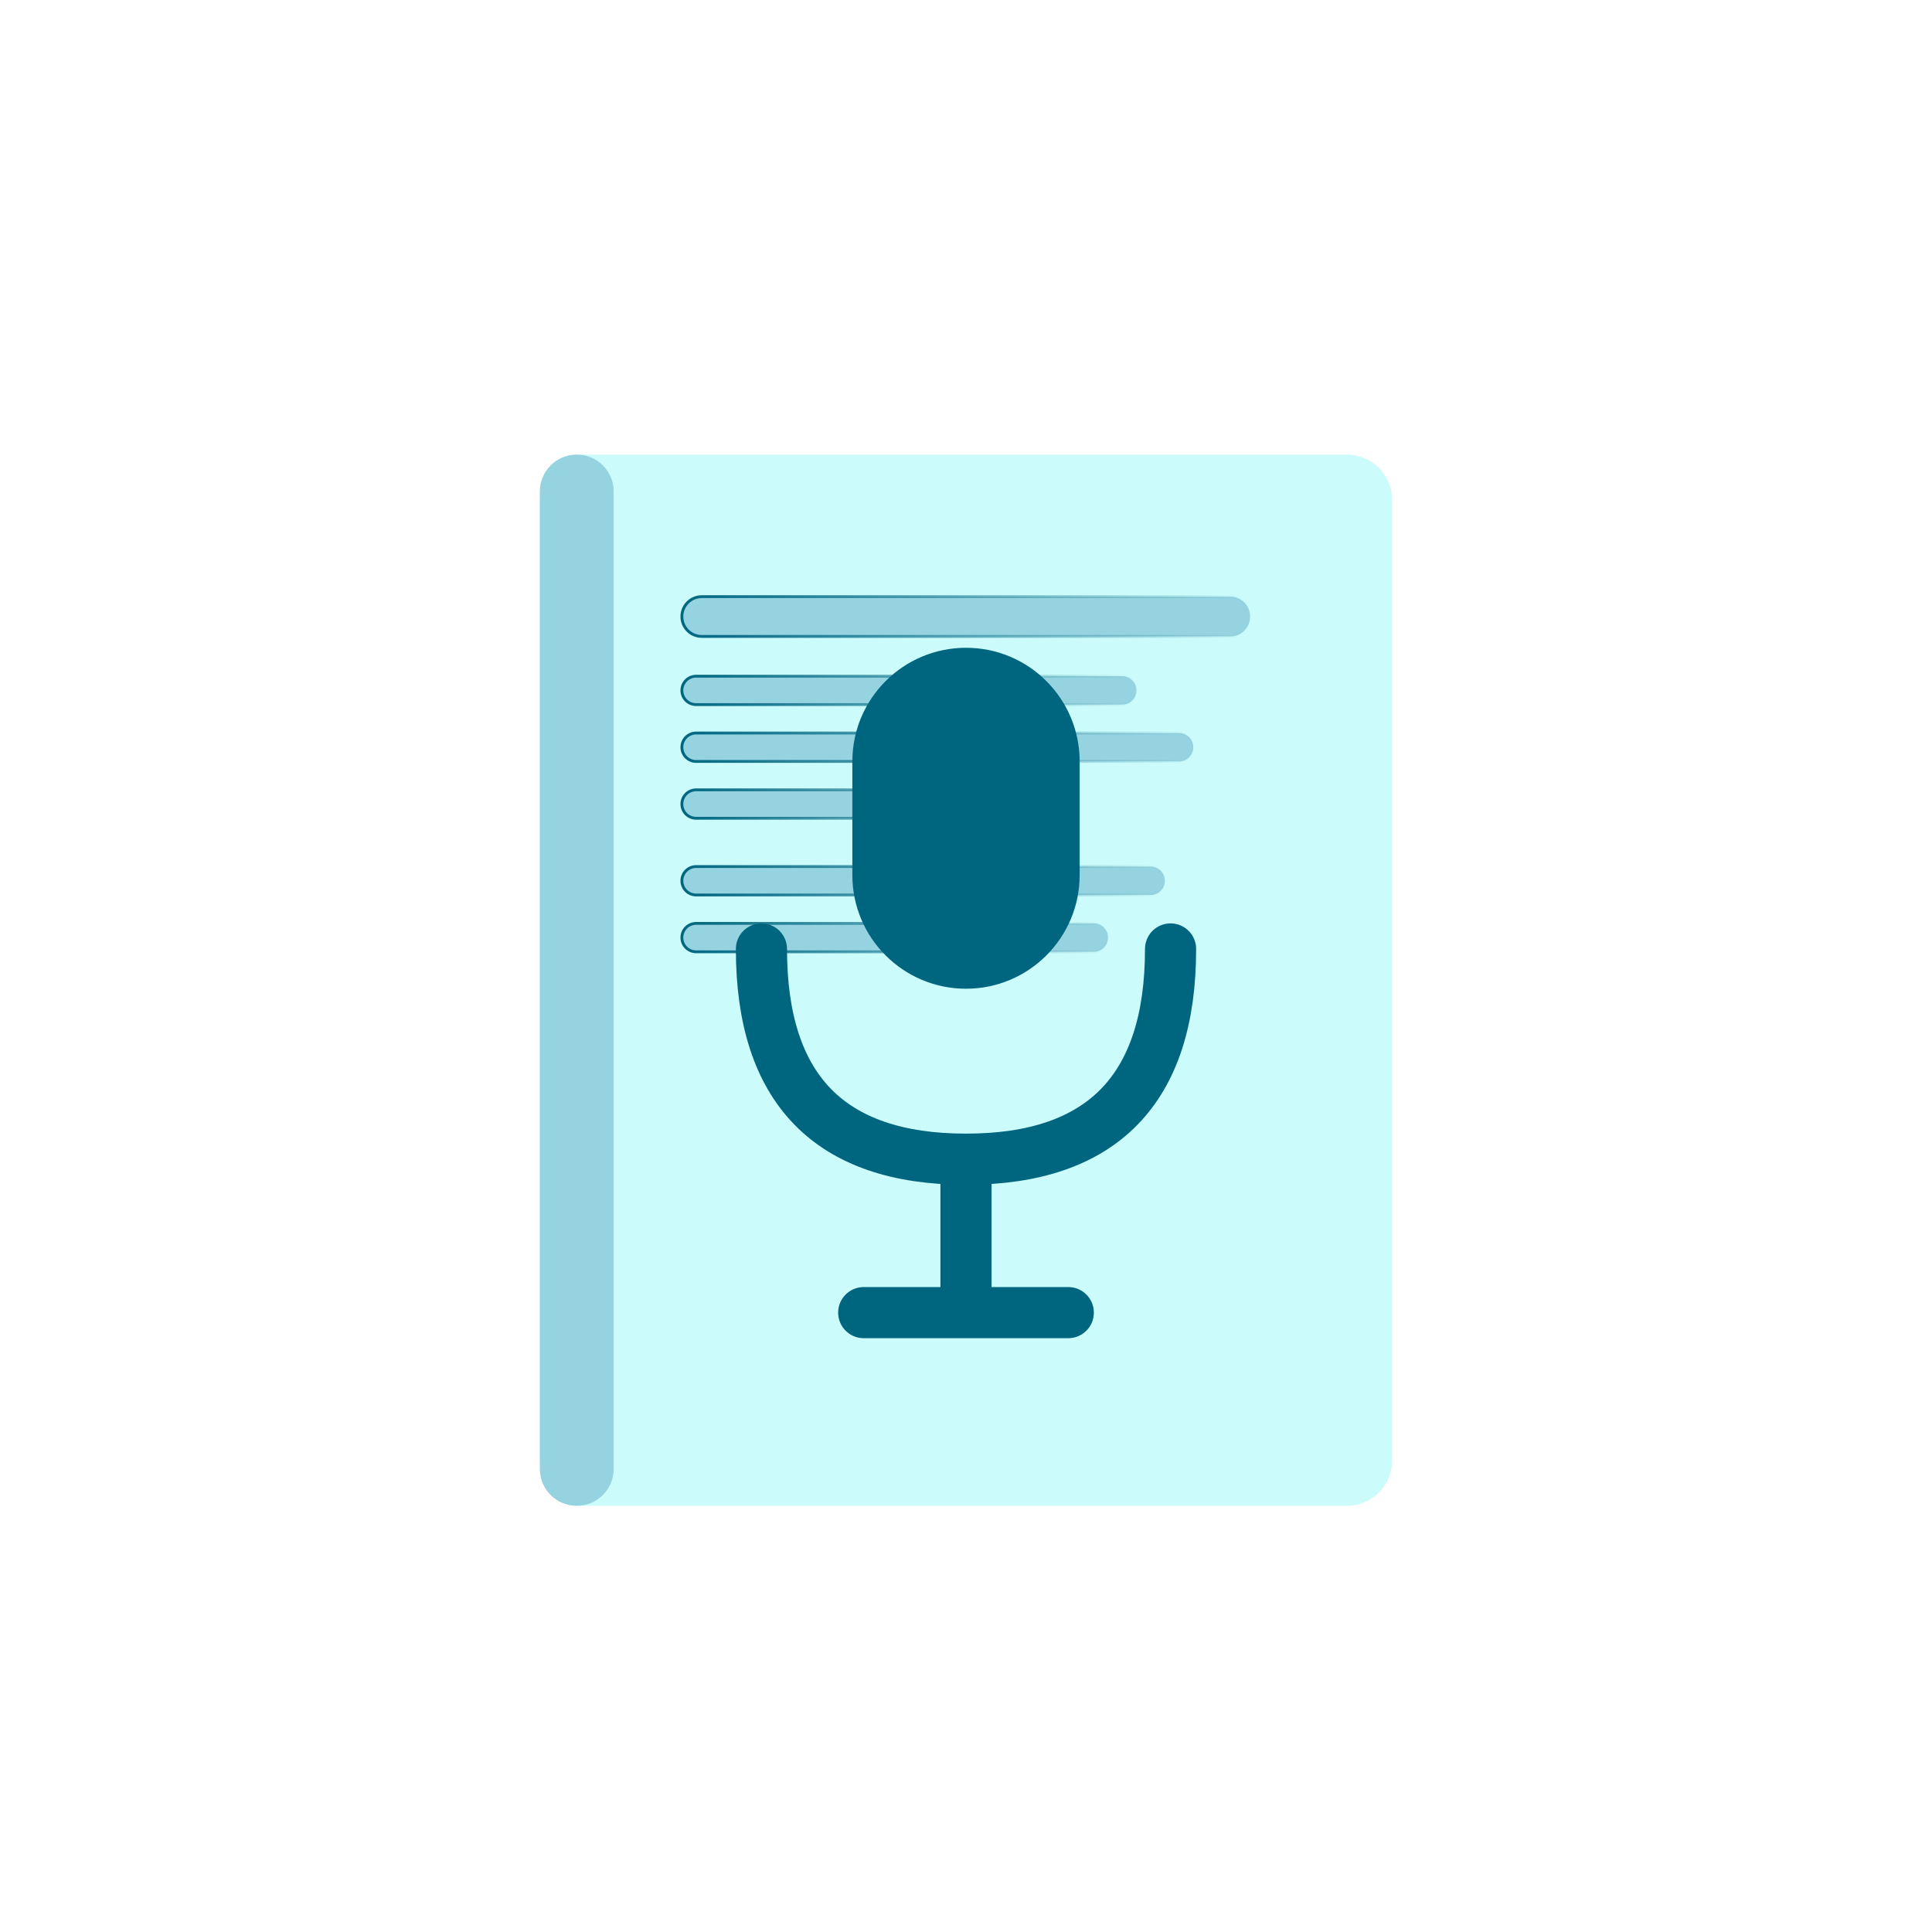
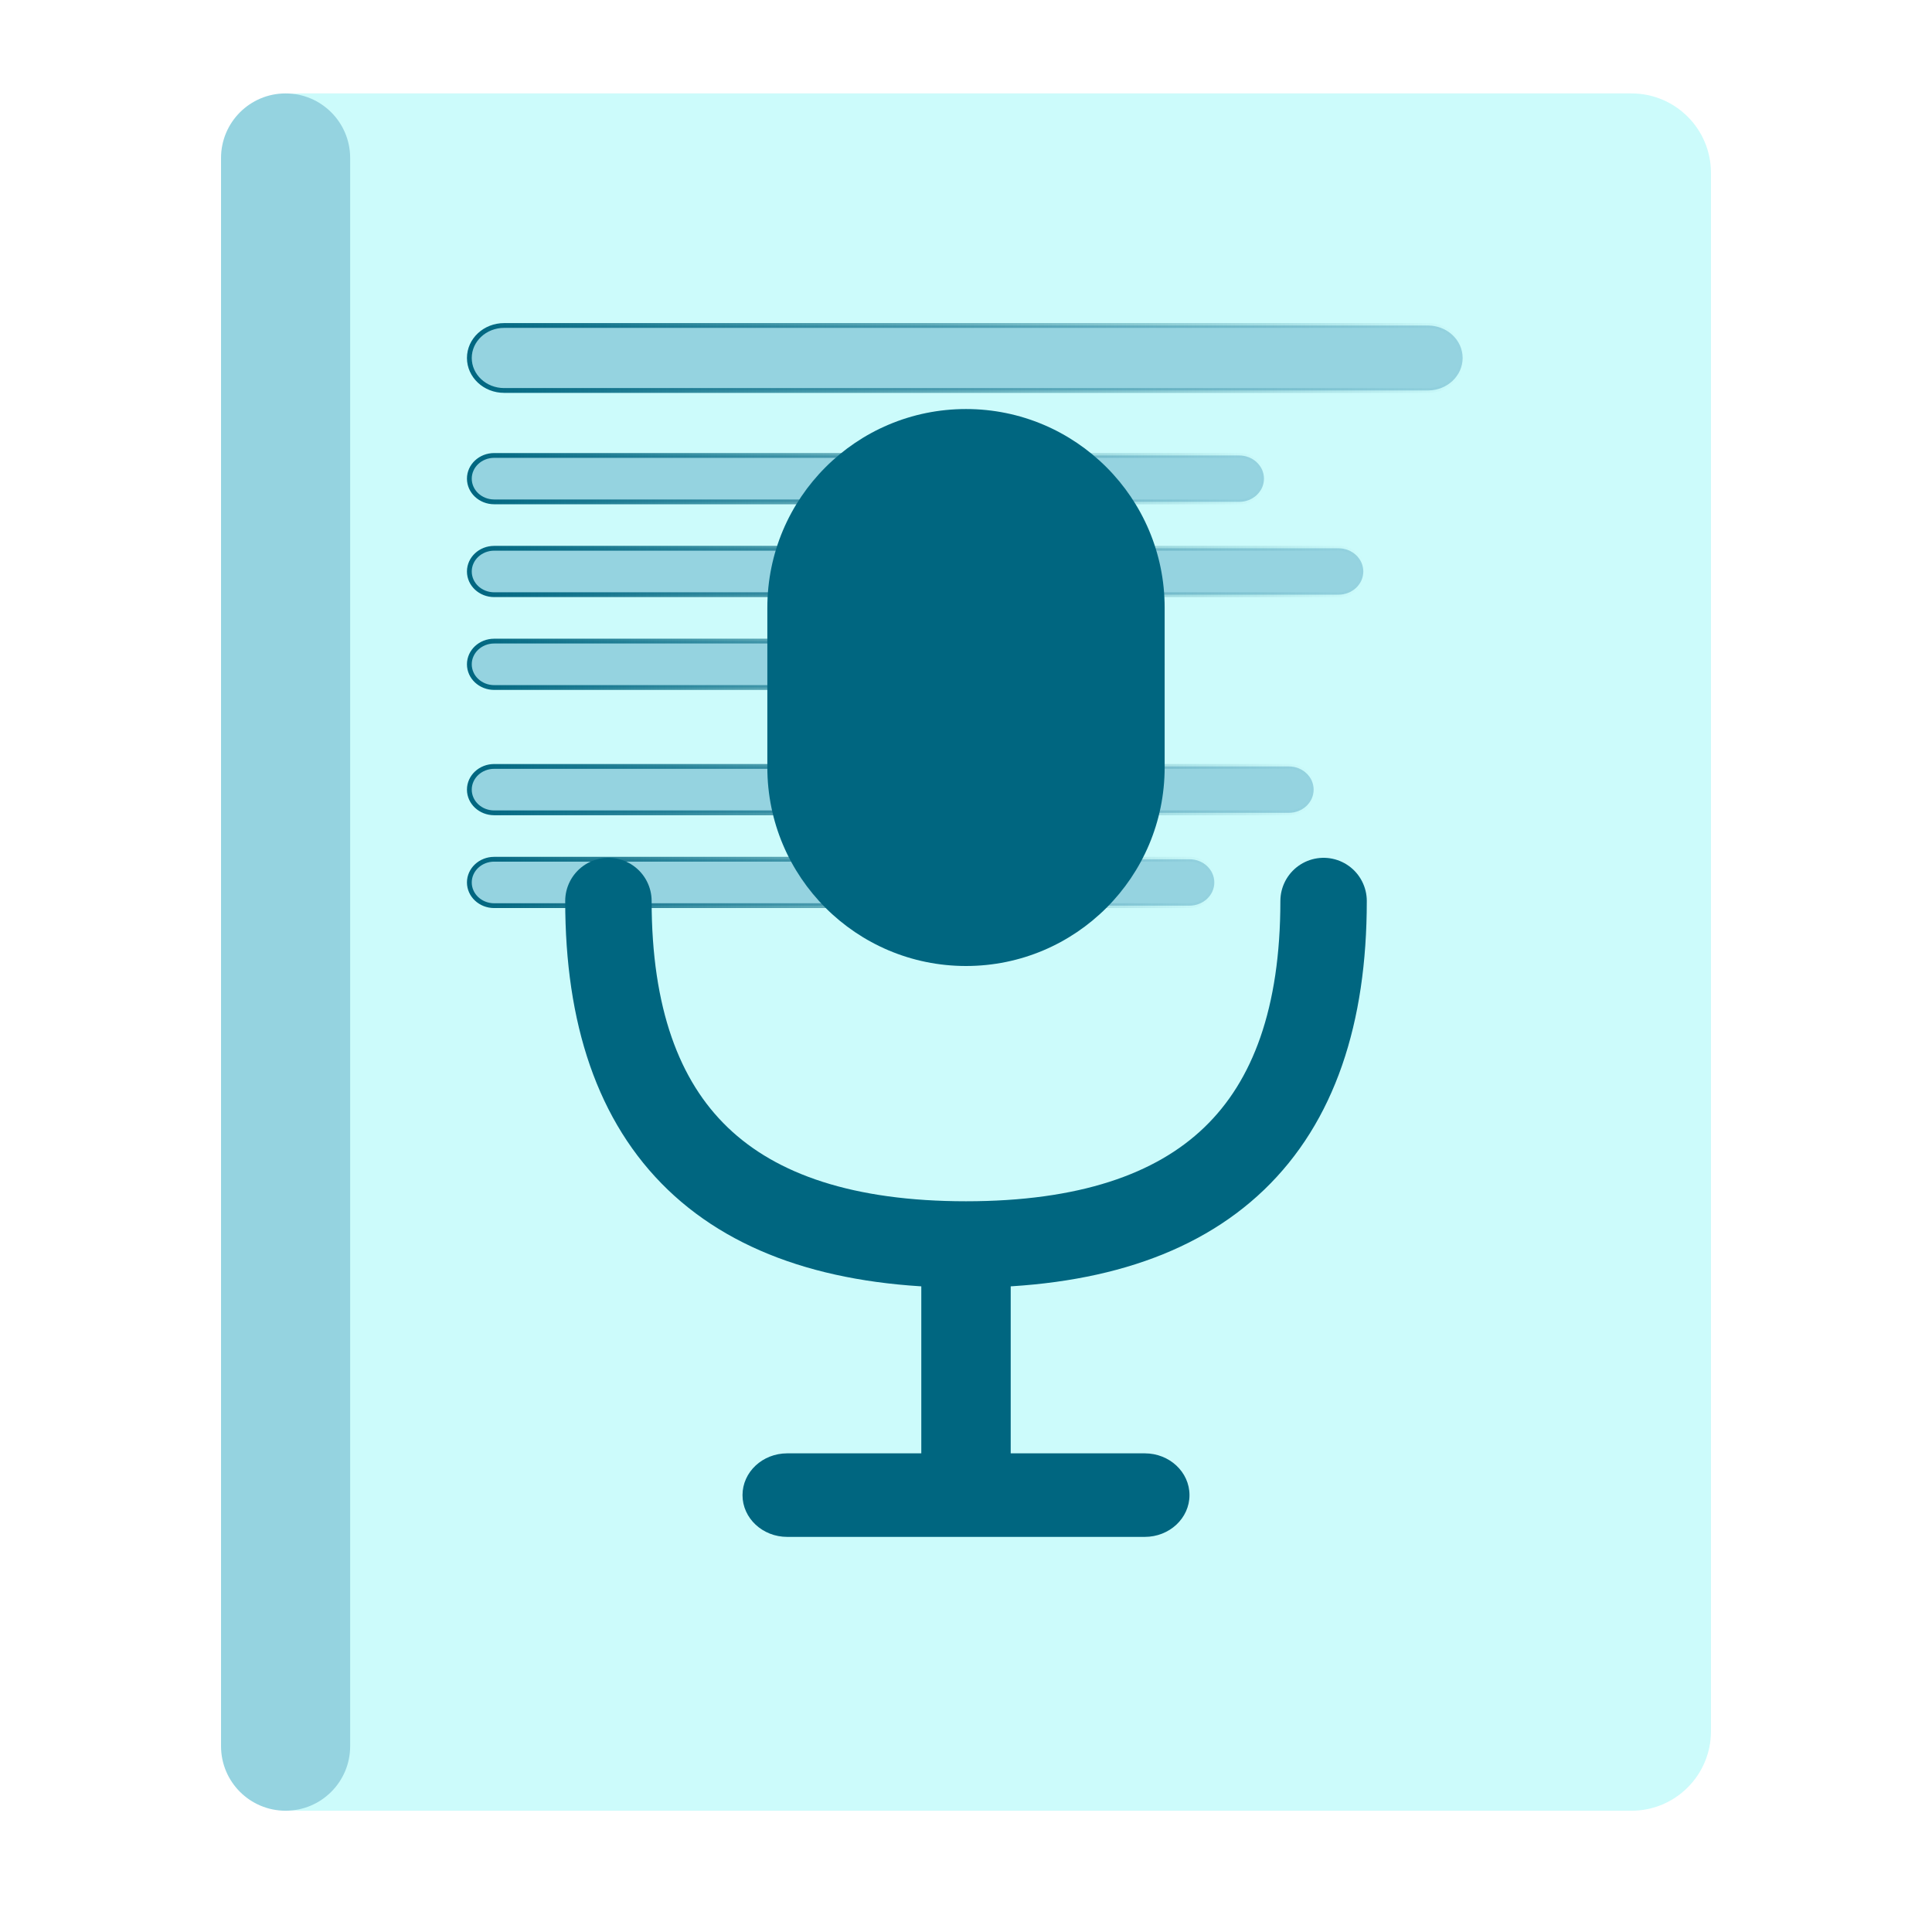
<svg xmlns="http://www.w3.org/2000/svg" xmlns:xlink="http://www.w3.org/1999/xlink" width="100%" viewBox="0 0 680 680" role="img" style="" version="1.1" id="svg11">
  <defs id="defs11">
    <linearGradient id="linearGradient24">
      <stop style="stop-color:#00657f;stop-opacity:1;" offset="0" id="stop23" />
      <stop style="stop-color:#006680;stop-opacity:0;" offset="1" id="stop24" />
    </linearGradient>
    <linearGradient id="linearGradient16">
      <stop style="stop-color:#006680;stop-opacity:1;" offset="0" id="stop17" />
      <stop style="stop-color:#006680;stop-opacity:0;" offset="1" id="stop18" />
    </linearGradient>
    <linearGradient id="swatch16">
      <stop style="stop-color:#1a1a6e;stop-opacity:1;" offset="0" id="stop16" />
    </linearGradient>
-     <linearGradient xlink:href="#linearGradient16" id="linearGradient18" x1="240" y1="217" x2="440" y2="217" gradientUnits="userSpaceOnUse" />
-     <linearGradient xlink:href="#linearGradient16" id="linearGradient19" x1="240" y1="243" x2="400" y2="243" gradientUnits="userSpaceOnUse" />
-     <linearGradient xlink:href="#linearGradient16" id="linearGradient20" x1="240" y1="263" x2="420" y2="263" gradientUnits="userSpaceOnUse" />
-     <linearGradient xlink:href="#linearGradient16" id="linearGradient21" x1="240" y1="283" x2="380" y2="283" gradientUnits="userSpaceOnUse" />
-     <linearGradient xlink:href="#linearGradient16" id="linearGradient22" x1="240" y1="310" x2="410" y2="310" gradientUnits="userSpaceOnUse" />
-     <linearGradient xlink:href="#linearGradient24" id="linearGradient23" x1="240" y1="330" x2="390" y2="330" gradientUnits="userSpaceOnUse" />
+     <linearGradient xlink:href="#linearGradient16" id="linearGradient18" x1="240" y1="217" x2="440" y2="217" gradientUnits="userSpaceOnUse" gradientTransform="matrix(1.748019,0,0,1.633606,-254.3264,-228.4948)" />
+     <linearGradient xlink:href="#linearGradient16" id="linearGradient19" x1="240" y1="243" x2="400" y2="243" gradientUnits="userSpaceOnUse" gradientTransform="matrix(1.748019,0,0,1.633606,-254.3264,-228.4948)" />
+     <linearGradient xlink:href="#linearGradient16" id="linearGradient20" x1="240" y1="263" x2="420" y2="263" gradientUnits="userSpaceOnUse" gradientTransform="matrix(1.748019,0,0,1.633606,-254.3264,-228.4948)" />
+     <linearGradient xlink:href="#linearGradient16" id="linearGradient21" x1="240" y1="283" x2="380" y2="283" gradientUnits="userSpaceOnUse" gradientTransform="matrix(1.748019,0,0,1.633606,-254.3264,-228.4948)" />
+     <linearGradient xlink:href="#linearGradient16" id="linearGradient22" x1="240" y1="310" x2="410" y2="310" gradientUnits="userSpaceOnUse" gradientTransform="matrix(1.748019,0,0,1.633606,-254.3264,-228.4948)" />
+     <linearGradient xlink:href="#linearGradient24" id="linearGradient23" x1="240" y1="330" x2="390" y2="330" gradientUnits="userSpaceOnUse" gradientTransform="matrix(1.748019,0,0,1.633606,-254.3264,-228.4948)" />
  </defs>
-   <rect x="190" y="160" width="300" height="370" rx="16" fill="#6c47ff" style="fill:#ccfbfb;stroke:none;color:rgb(0, 0, 0);stroke-width:1px;stroke-linecap:butt;stroke-linejoin:miter;opacity:1;font-family:'Anthropic Sans', -apple-system, BlinkMacSystemFont, 'Segoe UI', sans-serif;font-size:16px;font-weight:400;text-anchor:start;dominant-baseline:auto;fill-opacity:1" id="rect1" />
-   <rect x="190" y="160" width="26" height="370" rx="13" fill="#4a2eb8" style="fill:#95d3e0;stroke:none;color:rgb(0, 0, 0);stroke-width:1px;stroke-linecap:butt;stroke-linejoin:miter;opacity:1;font-family:'Anthropic Sans', -apple-system, BlinkMacSystemFont, 'Segoe UI', sans-serif;font-size:16px;font-weight:400;text-anchor:start;dominant-baseline:auto;fill-opacity:1" id="rect2" />
-   <rect x="240" y="210" width="200" height="14" rx="7" fill="#ddd6ff" style="fill:#95d3e0;stroke:url(#linearGradient18);color:rgb(0, 0, 0);stroke-width:1px;stroke-linecap:butt;stroke-linejoin:miter;opacity:1;font-family:'Anthropic Sans', -apple-system, BlinkMacSystemFont, 'Segoe UI', sans-serif;font-size:16px;font-weight:400;text-anchor:start;dominant-baseline:auto;fill-opacity:1" id="rect3" />
-   <rect x="240" y="238" width="160" height="10" rx="5" fill="#c4b8f0" style="fill:#95d3e0;stroke:url(#linearGradient19);color:rgb(0, 0, 0);stroke-width:1px;stroke-linecap:butt;stroke-linejoin:miter;opacity:1;font-family:'Anthropic Sans', -apple-system, BlinkMacSystemFont, 'Segoe UI', sans-serif;font-size:16px;font-weight:400;text-anchor:start;dominant-baseline:auto;fill-opacity:1" id="rect4" />
-   <rect x="240" y="258" width="180" height="10" rx="5" fill="#c4b8f0" style="fill:#95d3e0;stroke:url(#linearGradient20);color:rgb(0, 0, 0);stroke-width:1px;stroke-linecap:butt;stroke-linejoin:miter;opacity:1;font-family:'Anthropic Sans', -apple-system, BlinkMacSystemFont, 'Segoe UI', sans-serif;font-size:16px;font-weight:400;text-anchor:start;dominant-baseline:auto;fill-opacity:1" id="rect5" />
-   <rect x="240" y="278" width="140" height="10" rx="5" fill="#c4b8f0" style="fill:#95d3e0;stroke:url(#linearGradient21);color:rgb(0, 0, 0);stroke-width:1px;stroke-linecap:butt;stroke-linejoin:miter;opacity:1;font-family:'Anthropic Sans', -apple-system, BlinkMacSystemFont, 'Segoe UI', sans-serif;font-size:16px;font-weight:400;text-anchor:start;dominant-baseline:auto;fill-opacity:1" id="rect6" />
-   <rect x="240" y="305" width="170" height="10" rx="5" fill="#c4b8f0" style="fill:#95d3e0;stroke:url(#linearGradient22);color:rgb(0, 0, 0);stroke-width:1px;stroke-linecap:butt;stroke-linejoin:miter;opacity:1;font-family:'Anthropic Sans', -apple-system, BlinkMacSystemFont, 'Segoe UI', sans-serif;font-size:16px;font-weight:400;text-anchor:start;dominant-baseline:auto;fill-opacity:1" id="rect7" />
-   <rect x="240" y="325" width="150" height="10" rx="5" fill="#c4b8f0" style="fill:#95d3e0;stroke:url(#linearGradient23);color:rgb(0, 0, 0);stroke-width:1px;stroke-linecap:butt;stroke-linejoin:miter;opacity:1;font-family:'Anthropic Sans', -apple-system, BlinkMacSystemFont, 'Segoe UI', sans-serif;font-size:16px;font-weight:400;text-anchor:start;dominant-baseline:auto;fill-opacity:1" id="rect8" />
-   <rect x="300" y="228" width="80" height="120" rx="40" fill="#1a1a6e" style="color:#000000;font-weight:400;font-size:16px;font-family:'Anthropic Sans', '-apple-system', BlinkMacSystemFont, 'Segoe UI', sans-serif;dominant-baseline:auto;text-anchor:start;opacity:1;fill:#006680;stroke:none;stroke-width:1px;stroke-linecap:butt;stroke-linejoin:miter" id="rect9" />
-   <path d="m 268,334 q 0,74 72,74 72,0 72,-74" fill="none" stroke-width="18" stroke-linecap="round" style="color:#000000;font-weight:400;font-size:16px;font-family:'Anthropic Sans', '-apple-system', BlinkMacSystemFont, 'Segoe UI', sans-serif;dominant-baseline:auto;text-anchor:start;opacity:1;fill:none;fill-opacity:1;stroke:#006680;stroke-width:18px;stroke-linecap:round;stroke-linejoin:miter;stroke-opacity:1" id="path9" stroke="#1a1a6e" />
-   <rect x="331" y="407" width="18" height="48" fill="#1a1a6e" style="color:#000000;font-weight:400;font-size:16px;font-family:'Anthropic Sans', '-apple-system', BlinkMacSystemFont, 'Segoe UI', sans-serif;dominant-baseline:auto;text-anchor:start;opacity:1;fill:#006680;stroke:none;stroke-width:1px;stroke-linecap:butt;stroke-linejoin:miter" id="rect10" />
-   <rect x="295" y="453" width="90" height="18" rx="9" fill="#1a1a6e" style="color:#000000;font-weight:400;font-size:16px;font-family:'Anthropic Sans', '-apple-system', BlinkMacSystemFont, 'Segoe UI', sans-serif;dominant-baseline:auto;text-anchor:start;opacity:1;fill:#006680;stroke:none;stroke-width:1px;stroke-linecap:butt;stroke-linejoin:miter" id="rect11" />
+   <rect x="77.797" y="32.882" width="524.406" height="604.434" rx="27.968" fill="#6c47ff" style="color:#000000;font-weight:400;font-size:16px;font-family:'Anthropic Sans', '-apple-system', BlinkMacSystemFont, 'Segoe UI', sans-serif;dominant-baseline:auto;text-anchor:start;opacity:1;fill:#ccfbfb;fill-opacity:1;stroke:none;stroke-width:1.69px;stroke-linecap:butt;stroke-linejoin:miter" id="rect1" />
+   <rect x="77.797" y="32.882" width="45.448" height="604.434" rx="22.724" fill="#4a2eb8" style="color:#000000;font-weight:400;font-size:16px;font-family:'Anthropic Sans', '-apple-system', BlinkMacSystemFont, 'Segoe UI', sans-serif;dominant-baseline:auto;text-anchor:start;opacity:1;fill:#95d3e0;fill-opacity:1;stroke:none;stroke-width:1.69px;stroke-linecap:butt;stroke-linejoin:miter" id="rect2" />
+   <rect x="165.198" y="114.562" width="349.604" height="22.87" rx="12.236" fill="#ddd6ff" style="color:#000000;font-weight:400;font-size:16px;font-family:'Anthropic Sans', '-apple-system', BlinkMacSystemFont, 'Segoe UI', sans-serif;dominant-baseline:auto;text-anchor:start;opacity:1;fill:#95d3e0;fill-opacity:1;stroke:url(#linearGradient18);stroke-width:1.69px;stroke-linecap:butt;stroke-linejoin:miter" id="rect3" />
+   <rect x="165.198" y="160.303" width="279.683" height="16.336" rx="8.74" fill="#c4b8f0" style="color:#000000;font-weight:400;font-size:16px;font-family:'Anthropic Sans', '-apple-system', BlinkMacSystemFont, 'Segoe UI', sans-serif;dominant-baseline:auto;text-anchor:start;opacity:1;fill:#95d3e0;fill-opacity:1;stroke:url(#linearGradient19);stroke-width:1.69px;stroke-linecap:butt;stroke-linejoin:miter" id="rect4" />
+   <rect x="165.198" y="192.975" width="314.643" height="16.336" rx="8.74" fill="#c4b8f0" style="color:#000000;font-weight:400;font-size:16px;font-family:'Anthropic Sans', '-apple-system', BlinkMacSystemFont, 'Segoe UI', sans-serif;dominant-baseline:auto;text-anchor:start;opacity:1;fill:#95d3e0;fill-opacity:1;stroke:url(#linearGradient20);stroke-width:1.69px;stroke-linecap:butt;stroke-linejoin:miter" id="rect5" />
+   <rect x="165.198" y="225.648" width="244.723" height="16.336" rx="8.74" fill="#c4b8f0" style="color:#000000;font-weight:400;font-size:16px;font-family:'Anthropic Sans', '-apple-system', BlinkMacSystemFont, 'Segoe UI', sans-serif;dominant-baseline:auto;text-anchor:start;opacity:1;fill:#95d3e0;fill-opacity:1;stroke:url(#linearGradient21);stroke-width:1.69px;stroke-linecap:butt;stroke-linejoin:miter" id="rect6" />
+   <rect x="165.198" y="269.755" width="297.163" height="16.336" rx="8.74" fill="#c4b8f0" style="color:#000000;font-weight:400;font-size:16px;font-family:'Anthropic Sans', '-apple-system', BlinkMacSystemFont, 'Segoe UI', sans-serif;dominant-baseline:auto;text-anchor:start;opacity:1;fill:#95d3e0;fill-opacity:1;stroke:url(#linearGradient22);stroke-width:1.69px;stroke-linecap:butt;stroke-linejoin:miter" id="rect7" />
+   <rect x="165.198" y="302.427" width="262.203" height="16.336" rx="8.74" fill="#c4b8f0" style="color:#000000;font-weight:400;font-size:16px;font-family:'Anthropic Sans', '-apple-system', BlinkMacSystemFont, 'Segoe UI', sans-serif;dominant-baseline:auto;text-anchor:start;opacity:1;fill:#95d3e0;fill-opacity:1;stroke:url(#linearGradient23);stroke-width:1.69px;stroke-linecap:butt;stroke-linejoin:miter" id="rect8" />
+   <rect x="270.079" y="143.967" width="139.841" height="196.033" rx="69.921" fill="#1a1a6e" style="color:#000000;font-weight:400;font-size:16px;font-family:'Anthropic Sans', '-apple-system', BlinkMacSystemFont, 'Segoe UI', sans-serif;dominant-baseline:auto;text-anchor:start;opacity:1;fill:#006680;stroke:none;stroke-width:1.69px;stroke-linecap:butt;stroke-linejoin:miter" id="rect9" />
+   <path d="m 214.143,317.13 q 0,120.887 125.857,120.887 125.857,0 125.857,-120.887" fill="none" stroke-width="18" stroke-linecap="round" style="color:#000000;font-weight:400;font-size:16px;font-family:'Anthropic Sans', '-apple-system', BlinkMacSystemFont, 'Segoe UI', sans-serif;dominant-baseline:auto;text-anchor:start;opacity:1;fill:none;fill-opacity:1;stroke:#006680;stroke-width:30.417px;stroke-linecap:round;stroke-linejoin:miter;stroke-opacity:1" id="path9" stroke="#1a1a6e" />
+   <rect x="324.268" y="436.383" width="31.464" height="78.413" fill="#1a1a6e" style="color:#000000;font-weight:400;font-size:16px;font-family:'Anthropic Sans', '-apple-system', BlinkMacSystemFont, 'Segoe UI', sans-serif;dominant-baseline:auto;text-anchor:start;opacity:1;fill:#006680;stroke:none;stroke-width:1.69px;stroke-linecap:butt;stroke-linejoin:miter" id="rect10" />
+   <rect x="261.339" y="511.529" width="157.322" height="29.405" rx="15.732" fill="#1a1a6e" style="color:#000000;font-weight:400;font-size:16px;font-family:'Anthropic Sans', '-apple-system', BlinkMacSystemFont, 'Segoe UI', sans-serif;dominant-baseline:auto;text-anchor:start;opacity:1;fill:#006680;stroke:none;stroke-width:1.69px;stroke-linecap:butt;stroke-linejoin:miter" id="rect11" />
</svg>
